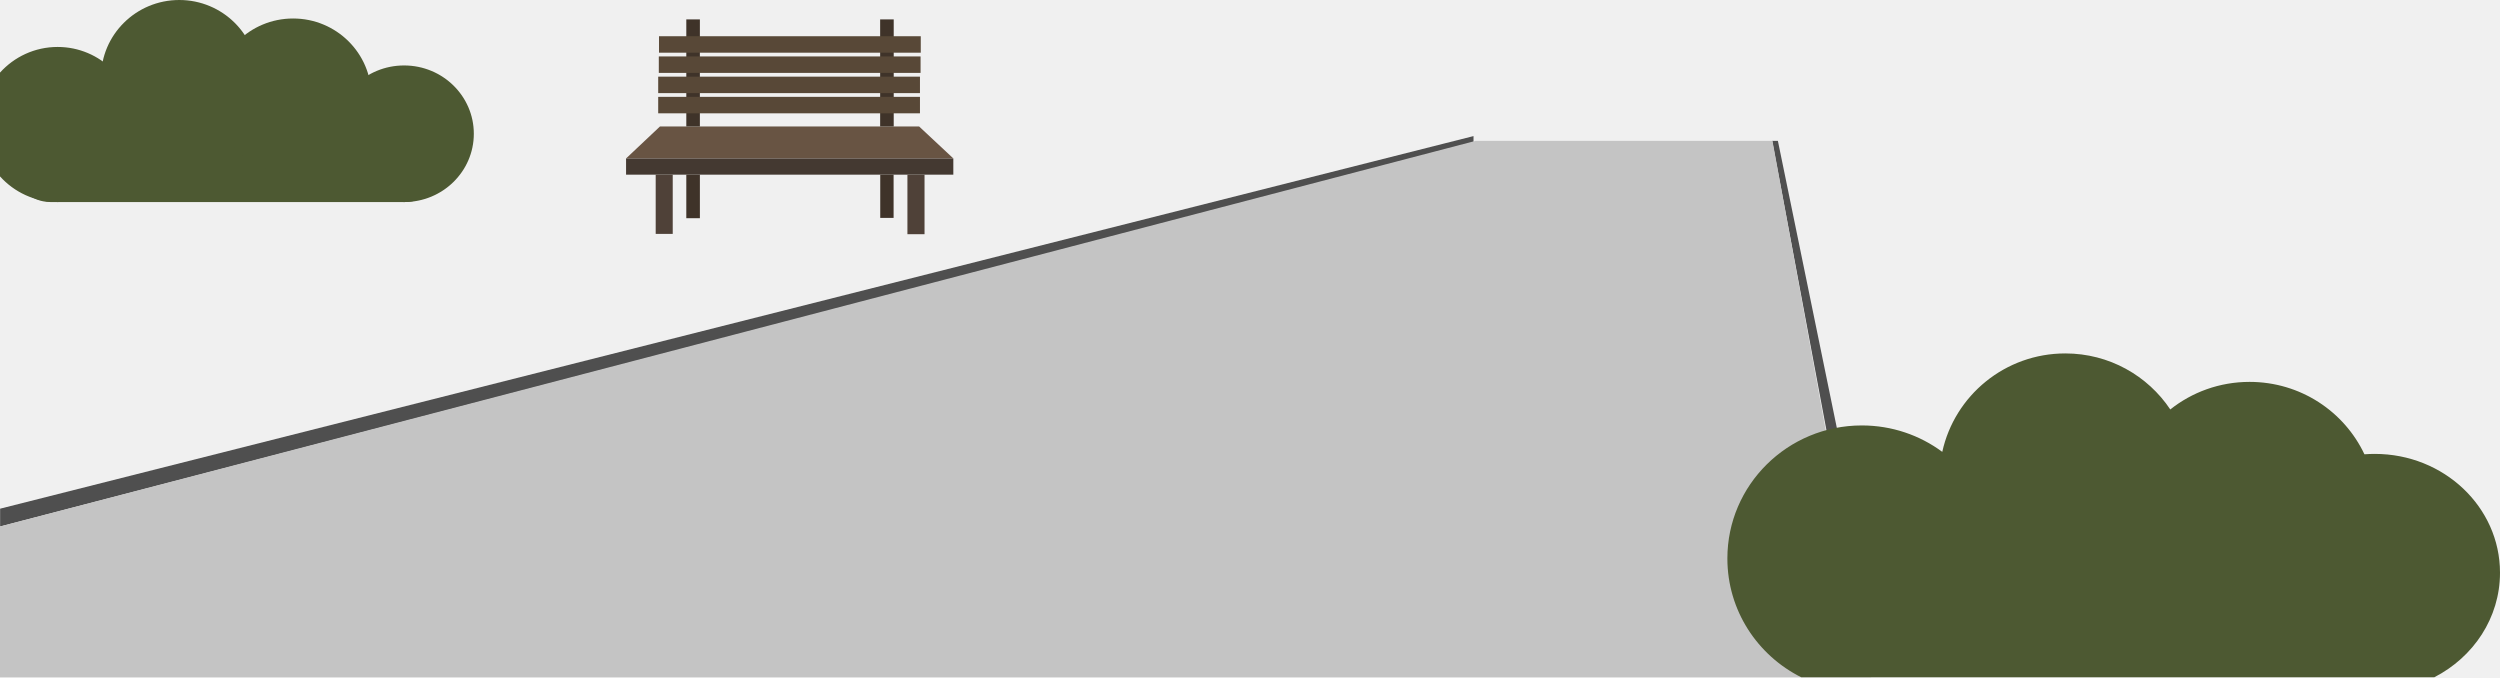
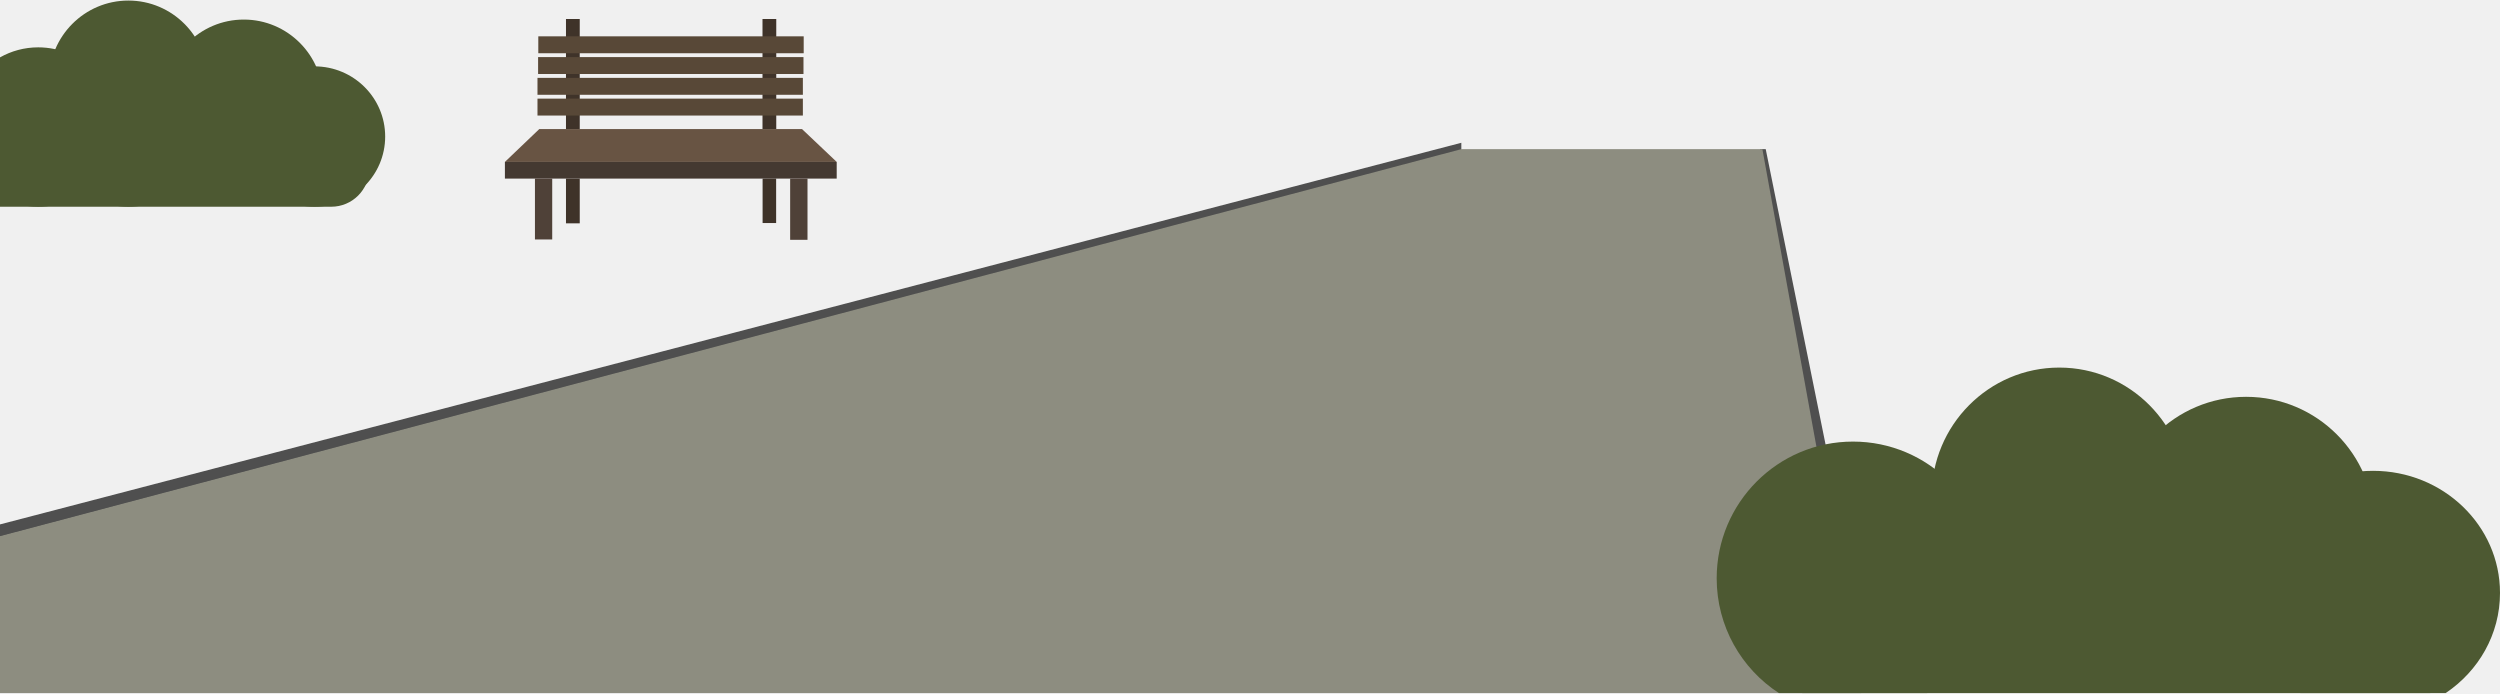
- <svg xmlns="http://www.w3.org/2000/svg" width="1757" height="476" viewBox="0 0 1757 476" fill="none">
-   <path d="M1245.5 99H1249.5L1295.5 323H1287.5L1245.5 99Z" fill="#4F4F4F" />
-   <path d="M0.085 357.5L1035.59 95.642V100.642L0.085 370V357.5Z" fill="#4F4F4F" />
-   <path fill-rule="evenodd" clip-rule="evenodd" d="M1315.08 476H0V370.005L1037.02 99H1245.68L1315.08 476Z" fill="#C4C4C4" />
-   <path fill-rule="evenodd" clip-rule="evenodd" d="M1710.79 476H1265.93C1235.12 460.595 1214 428.988 1214 392.5C1214 340.861 1256.31 299 1308.5 299C1329.7 299 1349.26 305.905 1365.03 317.566C1373.7 278.009 1409.12 248.389 1451.5 248.389C1482.3 248.389 1509.43 264.034 1525.28 287.768C1540.53 275.644 1559.91 268.389 1581 268.389C1616.74 268.389 1647.57 289.224 1661.72 319.281C1664.12 319.095 1666.55 319 1669 319C1717.6 319 1757 356.384 1757 402.5C1757 434.263 1738.31 461.884 1710.79 476Z" fill="#4D5932" />
-   <g clip-path="url(#clip0_3_68)">
-     <path d="M670 111.346H440L463.849 88.863H645.938L670 111.346Z" fill="#685443" />
-     <path d="M670 111.346H440V122.758H670V111.346Z" fill="#443931" />
-     <path d="M472.794 122.758H460.82V164.384H472.794V122.758Z" fill="#4F4138" />
-     <path d="M491.879 122.758H482.337V153.356H491.879V122.758Z" fill="#3F3329" />
-     <path d="M628.019 122.758H618.633V153.142H628.019V122.758Z" fill="#3F3329" />
-     <path d="M649.763 122.758H637.732V164.626H649.763V122.758Z" fill="#4F4138" />
-     <path d="M491.879 13.611H482.337V88.863H491.879V13.611Z" fill="#3F3329" />
-     <path d="M628.104 13.611H618.562V88.863H628.104V13.611Z" fill="#3F3329" />
-     <path d="M646.549 68.071H462.583V79.639H646.549V68.071Z" fill="#584837" />
-     <path d="M646.549 53.873H462.583V65.442H646.549V53.873Z" fill="#584837" />
-     <path d="M646.976 39.661H463.01V51.23H646.976V39.661Z" fill="#584837" />
-     <path d="M647.118 25.464H463.152V37.032H647.118V25.464Z" fill="#584837" />
-   </g>
-   <rect x="9" y="77" width="302" height="65" rx="26.5" fill="#4D5932" />
-   <ellipse cx="126" cy="54.5" rx="55" ry="54.5" fill="#4D5932" />
-   <ellipse cx="126" cy="86.5" rx="55" ry="54.5" fill="#4D5932" />
-   <ellipse cx="206" cy="67.5" rx="55" ry="54.5" fill="#4D5932" />
-   <ellipse cx="284" cy="94" rx="49" ry="48" fill="#4D5932" />
-   <path fill-rule="evenodd" clip-rule="evenodd" d="M0 123.97C9.975 135.04 24.425 142 40.5 142C70.6 142 95 117.6 95 87.5C95 57.401 70.6 33 40.5 33C24.425 33 9.975 39.96 0 51.03V123.97Z" fill="#4D5932" />
-   <defs>
-     <clipPath id="clip0_3_68">
-       <rect width="230" height="151" fill="white" transform="translate(440 13.6113)" />
-     </clipPath>
-   </defs>
+ <svg xmlns="http://www.w3.org/2000/svg" width="1740" height="483" viewBox="0 0 1740 483" fill="none">
+   <ellipse cx="89.359" cy="55.854" rx="55.222" ry="55.465" fill="#4D5932" />
+   <ellipse cx="1433.27" cy="345.393" rx="88.858" ry="89.559" fill="#4D5932" />
+   <ellipse cx="89.359" cy="88.421" rx="55.222" ry="55.465" fill="#4D5932" />
+   <ellipse cx="169.683" cy="69.084" rx="55.222" ry="55.465" fill="#4D5932" />
+   <ellipse cx="1563.29" cy="365.747" rx="89.359" ry="89.559" fill="#4D5932" />
+   <ellipse cx="218.881" cy="95.036" rx="49.198" ry="48.85" fill="#4D5932" />
+   <path d="M582.343 112.689H351.414L375.359 89.808H558.184L582.343 112.689Z" fill="#685443" />
+   <path d="M582.343 112.689H351.414V124.303H582.343V112.689Z" fill="#443931" />
+   <path d="M384.341 124.303H372.318V166.667H384.341V124.303Z" fill="#4F4138" />
+   <path d="M403.503 124.303H393.922V155.443H403.503V124.303Z" fill="#3F3329" />
+   <path d="M540.192 124.303H530.769V155.226H540.192V124.303Z" fill="#3F3329" />
+   <path d="M562.024 124.303H549.944V166.912H562.024V124.303Z" fill="#4F4138" />
+   <path d="M403.503 13.223H393.922V89.808H403.503V13.223Z" fill="#3F3329" />
+   <path d="M540.278 13.223H530.697V89.808H540.278V13.223Z" fill="#3F3329" />
+   <path d="M558.798 68.647H374.089V80.421H558.798V68.647Z" fill="#584837" />
+   <path d="M558.798 54.199H374.089V65.972H558.798V54.199Z" fill="#584837" />
+   <path d="M0 364.988L1017.09 99.365V104.453L0 373.638V364.988Z" fill="#4F4F4F" />
+   <path fill-rule="evenodd" clip-rule="evenodd" d="M0 136.899C7.877 141.35 16.95 143.886 26.607 143.886C56.828 143.886 81.327 119.053 81.327 88.421C81.327 57.788 56.828 32.955 26.607 32.955C16.95 32.955 7.877 35.491 0 39.942V136.899Z" fill="#4D5932" />
+   <path d="M1224.93 103.8H1228.94L1275.13 331.767H1267.1L1224.93 103.8Z" fill="#4F4F4F" />
+   <path fill-rule="evenodd" clip-rule="evenodd" d="M0 143.886H230.534C245.17 143.886 257.034 132.022 257.034 117.386V104.235C257.034 89.599 245.17 77.735 230.534 77.735H0V143.886Z" fill="#4D5932" />
+   <path fill-rule="evenodd" clip-rule="evenodd" d="M1017.11 103.8H1226.61L1295.37 482.389H0V373.221L1017.11 103.8Z" fill="#8D8D80" />
+   <path fill-rule="evenodd" clip-rule="evenodd" d="M1341.25 482.389C1367.32 465.429 1384.57 435.984 1384.57 402.498C1384.57 349.945 1342.09 307.342 1289.69 307.342C1237.29 307.342 1194.81 349.945 1194.81 402.498C1194.81 435.984 1212.05 465.429 1238.12 482.389H1341.25Z" fill="#4D5932" />
+   <path fill-rule="evenodd" clip-rule="evenodd" d="M1270.5 381.013C1255.87 381.013 1244 392.877 1244 407.513V461.373C1244 469.932 1248.06 477.544 1254.36 482.389H1691.49C1697.79 477.544 1701.85 469.932 1701.85 461.373V407.513C1701.85 392.877 1689.98 381.013 1675.35 381.013H1270.5Z" fill="#4D5932" />
+   <path fill-rule="evenodd" clip-rule="evenodd" d="M1702.18 482.389C1725.05 467.029 1740 441.532 1740 412.675C1740 365.743 1700.44 327.696 1651.64 327.696C1602.85 327.696 1563.29 365.743 1563.29 412.675C1563.29 441.532 1578.24 467.029 1601.11 482.389H1702.18Z" fill="#4D5932" />
+   <path d="M559.226 39.735H374.517V51.508H559.226V39.735Z" fill="#584837" />
+   <path d="M559.369 25.286H374.66V37.059H559.369V25.286Z" fill="#584837" />
</svg>
